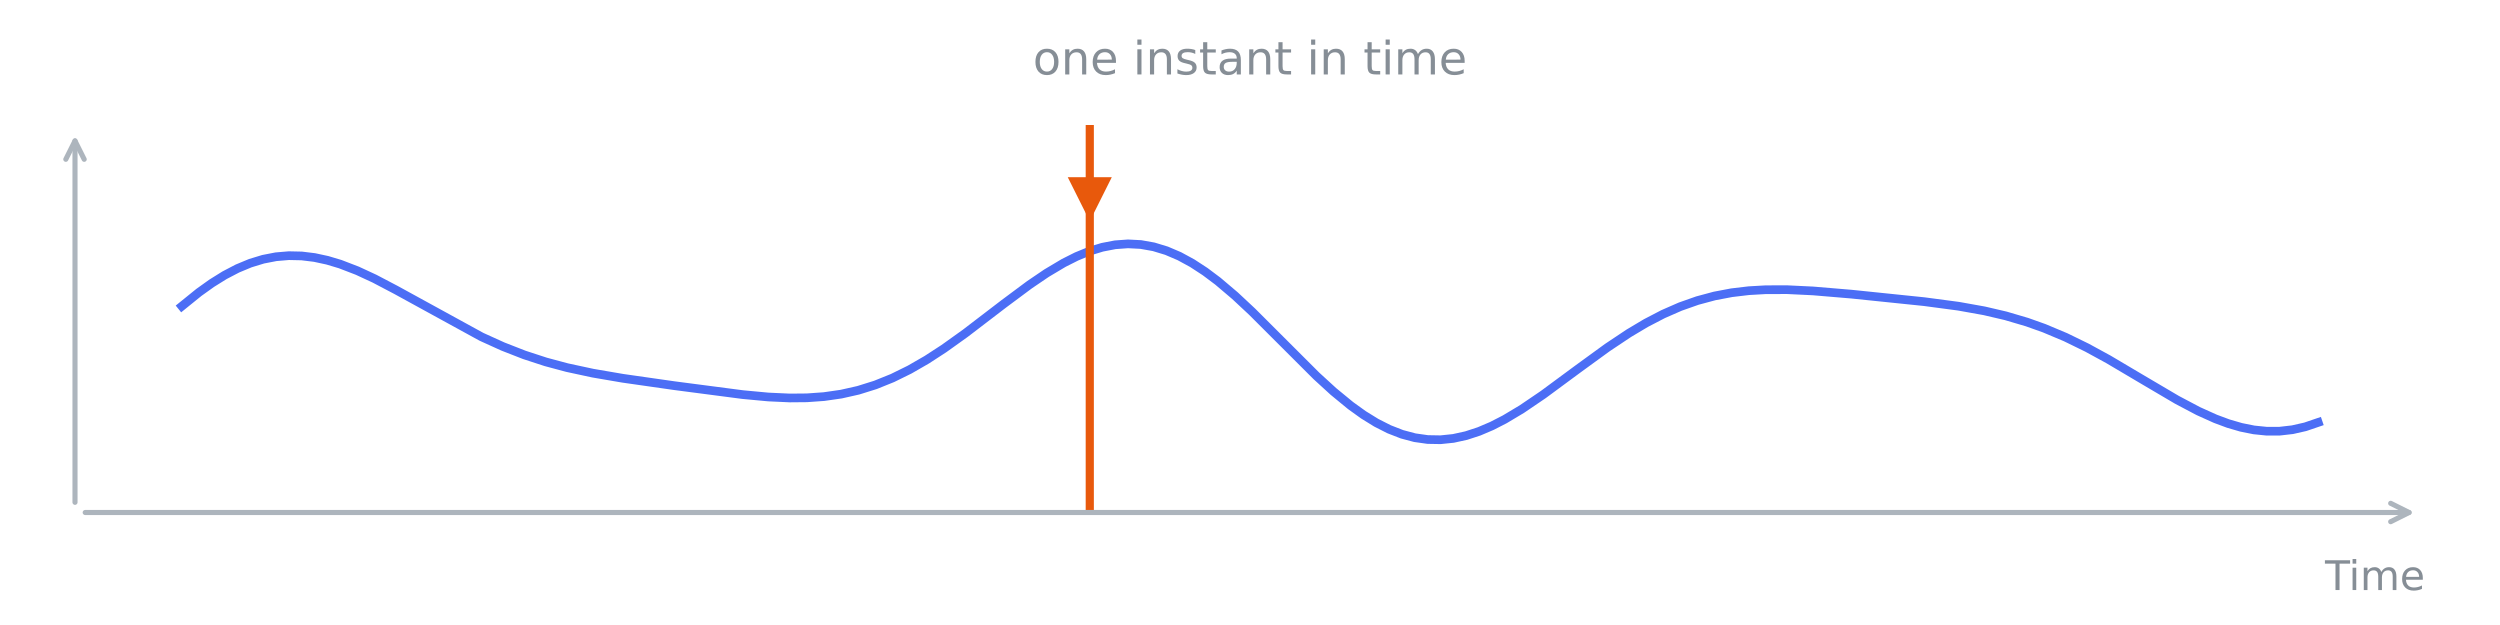
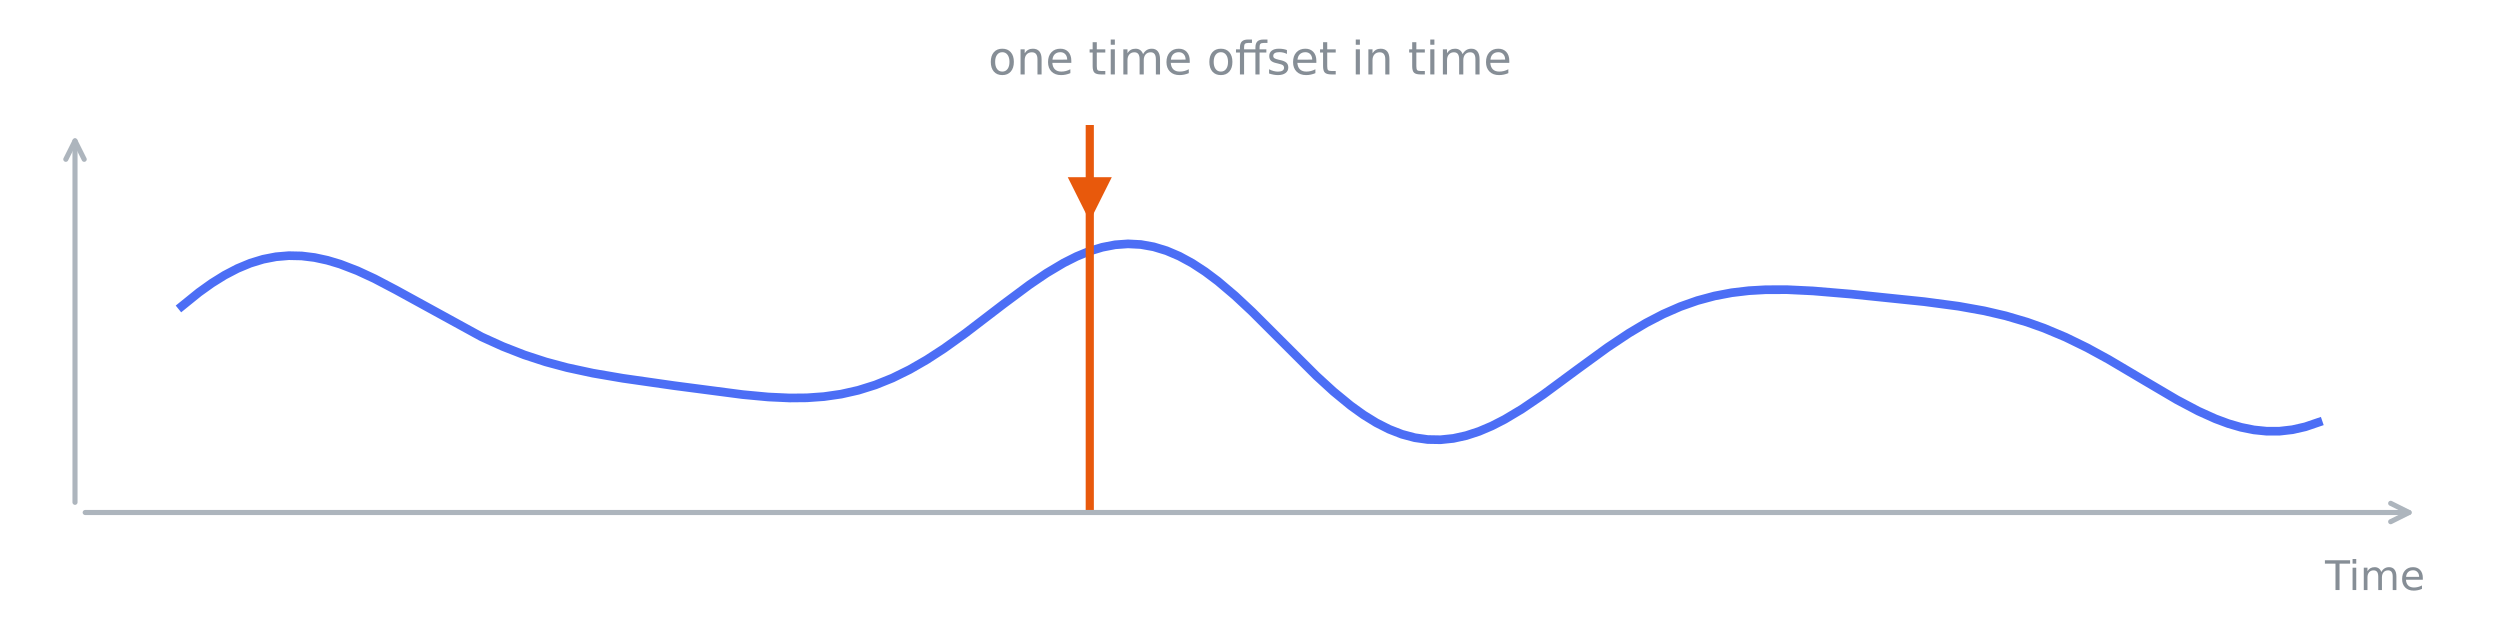
<svg xmlns="http://www.w3.org/2000/svg" xmlns:xlink="http://www.w3.org/1999/xlink" width="489.6pt" height="122.4pt" viewBox="0 0 489.6 122.4" version="1.1">
  <defs>
    <style type="text/css">*{stroke-linejoin: round; stroke-linecap: butt}</style>
  </defs>
  <g id="figure_1">
    <g id="patch_1">
-       <path d="M 0 122.4 L 489.6 122.4 L 489.6 0 L 0 0 z " style="fill: #ffffff" />
+       <path d="M 0 122.4  L 489.6 122.4  L 489.6 0  L 0 0  z " style="fill: #ffffff" />
    </g>
    <g id="axes_1">
      <g id="patch_2">
-         <path d="M 14.688 100.368 L 474.912 100.368 L 474.912 24.48 L 14.688 24.48 z " style="fill: #ffffff" />
+         <path d="M 14.688 100.368  L 474.912 100.368  L 474.912 24.48  L 14.688 24.48  z " style="fill: #ffffff" />
      </g>
      <g id="matplotlib.axis_1" />
      <g id="matplotlib.axis_2" />
      <g id="line2d_1">
-         <path d="M 35.607 59.97 L 38.961 57.258 L 41.476 55.461 L 43.992 53.895 L 46.507 52.583 L 49.022 51.538 L 51.538 50.77 L 54.053 50.282 L 56.568 50.069 L 59.084 50.124 L 61.599 50.432 L 64.114 50.974 L 66.63 51.728 L 69.984 53.018 L 73.337 54.571 L 77.53 56.773 L 94.299 65.965 L 98.491 67.865 L 102.683 69.501 L 106.875 70.871 L 111.068 71.995 L 116.098 73.078 L 121.967 74.084 L 132.029 75.525 L 145.444 77.278 L 150.475 77.747 L 154.667 77.939 L 158.021 77.908 L 161.374 77.67 L 164.728 77.188 L 168.082 76.433 L 171.436 75.384 L 174.79 74.032 L 178.143 72.382 L 181.497 70.451 L 184.851 68.272 L 189.043 65.275 L 196.589 59.502 L 201.62 55.759 L 204.974 53.484 L 208.328 51.488 L 210.843 50.224 L 213.358 49.193 L 215.874 48.425 L 218.389 47.94 L 220.904 47.757 L 223.42 47.887 L 225.935 48.335 L 228.45 49.099 L 230.966 50.173 L 233.481 51.54 L 235.996 53.181 L 238.512 55.068 L 241.865 57.911 L 245.219 61.045 L 250.25 66.07 L 257.796 73.606 L 261.15 76.675 L 264.504 79.43 L 267.019 81.239 L 269.534 82.793 L 272.05 84.069 L 274.565 85.048 L 277.08 85.719 L 279.596 86.075 L 282.111 86.119 L 284.626 85.859 L 287.142 85.307 L 289.657 84.484 L 292.172 83.413 L 294.688 82.123 L 298.041 80.118 L 302.234 77.27 L 308.941 72.321 L 314.81 68.05 L 319.003 65.257 L 322.356 63.26 L 325.71 61.517 L 329.064 60.049 L 332.418 58.867 L 335.772 57.965 L 339.125 57.328 L 342.479 56.93 L 345.833 56.738 L 350.025 56.732 L 355.056 56.973 L 362.602 57.607 L 376.856 59.078 L 383.563 59.971 L 388.594 60.872 L 392.786 61.85 L 396.978 63.085 L 400.332 64.28 L 404.524 66.041 L 408.717 68.087 L 412.909 70.374 L 419.616 74.344 L 426.324 78.295 L 430.516 80.51 L 433.87 82.021 L 436.385 82.956 L 438.901 83.689 L 441.416 84.194 L 443.931 84.451 L 446.447 84.442 L 448.962 84.154 L 451.477 83.582 L 453.993 82.725 L 453.993 82.725 " clip-path="url(#p35118c8e89)" style="fill: none; stroke: #4c6ef5; stroke-width: 1.7; stroke-linecap: square" />
+         <path d="M 35.607 59.97  L 38.961 57.258  L 41.476 55.461  L 43.992 53.895  L 46.507 52.583  L 49.022 51.538  L 51.538 50.77  L 54.053 50.282  L 56.568 50.069  L 59.084 50.124  L 61.599 50.432  L 64.114 50.974  L 66.63 51.728  L 69.984 53.018  L 73.337 54.571  L 77.53 56.773  L 94.299 65.965  L 98.491 67.865  L 102.683 69.501  L 106.875 70.871  L 111.068 71.995  L 116.098 73.078  L 121.967 74.084  L 132.029 75.525  L 145.444 77.278  L 150.475 77.747  L 154.667 77.939  L 158.021 77.908  L 161.374 77.67  L 164.728 77.188  L 168.082 76.433  L 171.436 75.384  L 174.79 74.032  L 178.143 72.382  L 181.497 70.451  L 184.851 68.272  L 189.043 65.275  L 196.589 59.502  L 201.62 55.759  L 204.974 53.484  L 208.328 51.488  L 210.843 50.224  L 213.358 49.193  L 215.874 48.425  L 218.389 47.94  L 220.904 47.757  L 223.42 47.887  L 225.935 48.335  L 228.45 49.099  L 230.966 50.173  L 233.481 51.54  L 235.996 53.181  L 238.512 55.068  L 241.865 57.911  L 245.219 61.045  L 250.25 66.07  L 257.796 73.606  L 261.15 76.675  L 264.504 79.43  L 267.019 81.239  L 269.534 82.793  L 272.05 84.069  L 274.565 85.048  L 277.08 85.719  L 279.596 86.075  L 282.111 86.119  L 284.626 85.859  L 287.142 85.307  L 289.657 84.484  L 292.172 83.413  L 294.688 82.123  L 298.041 80.118  L 302.234 77.27  L 308.941 72.321  L 314.81 68.05  L 319.003 65.257  L 322.356 63.26  L 325.71 61.517  L 329.064 60.049  L 332.418 58.867  L 335.772 57.965  L 339.125 57.328  L 342.479 56.93  L 345.833 56.738  L 350.025 56.732  L 355.056 56.973  L 362.602 57.607  L 376.856 59.078  L 383.563 59.971  L 388.594 60.872  L 392.786 61.85  L 396.978 63.085  L 400.332 64.28  L 404.524 66.041  L 408.717 68.087  L 412.909 70.374  L 419.616 74.344  L 426.324 78.295  L 430.516 80.51  L 433.87 82.021  L 436.385 82.956  L 438.901 83.689  L 441.416 84.194  L 443.931 84.451  L 446.447 84.442  L 448.962 84.154  L 451.477 83.582  L 453.993 82.725  L 453.993 82.725  " clip-path="url(#pb2d3d01722)" style="fill: none; stroke: #4c6ef5; stroke-width: 1.7; stroke-linecap: square" />
      </g>
      <g id="line2d_2">
-         <path d="M 213.421 100.368 L 213.421 24.48 " clip-path="url(#p35118c8e89)" style="fill: none; stroke: #e8590c; stroke-width: 1.6; stroke-linecap: square" />
+         <path d="M 213.421 100.368  L 213.421 24.48  " clip-path="url(#pb2d3d01722)" style="fill: none; stroke: #e8590c; stroke-width: 1.6; stroke-linecap: square" />
      </g>
      <g id="patch_3">
-         <path d="M 14.688 98.372 Q 14.688 62.425 14.688 27.596 " style="fill: none; stroke: #adb5bd; stroke-linecap: round" />
-         <path d="M 12.888 31.196 L 14.688 27.596 L 16.488 31.196 " style="fill: none; stroke: #adb5bd; stroke-linecap: round" />
+         <path d="M 14.688 98.372  Q 14.688 62.425 14.688 27.596  " style="fill: none; stroke: #adb5bd; stroke-linecap: round" />
+         <path d="M 12.888 31.196  L 14.688 27.596  L 16.488 31.196  " style="fill: none; stroke: #adb5bd; stroke-linecap: round" />
      </g>
      <g id="patch_4">
-         <path d="M 16.686 100.368 Q 244.797 100.368 471.791 100.368 " style="fill: none; stroke: #adb5bd; stroke-linecap: round" />
-         <path d="M 468.191 98.568 L 471.791 100.368 L 468.191 102.168 " style="fill: none; stroke: #adb5bd; stroke-linecap: round" />
+         <path d="M 16.686 100.368  Q 244.797 100.368 471.791 100.368  " style="fill: none; stroke: #adb5bd; stroke-linecap: round" />
+         <path d="M 468.191 98.568  L 471.791 100.368  L 468.191 102.168  " style="fill: none; stroke: #adb5bd; stroke-linecap: round" />
      </g>
      <g id="text_1">
        <g style="fill: #868e96" transform="translate(455.3345 115.5533) scale(0.08 -0.08)">
          <defs>
-             <path id="DejaVuSans-37" d="M -19 4666 L 3928 4666 L 3928 4134 L 2272 4134 L 2272 0 L 1638 0 L 1638 4134 L -19 4134 L -19 4666 z " transform="scale(0.015625)" />
-             <path id="DejaVuSans-4c" d="M 603 3500 L 1178 3500 L 1178 0 L 603 0 L 603 3500 z M 603 4863 L 1178 4863 L 1178 4134 L 603 4134 L 603 4863 z " transform="scale(0.015625)" />
-             <path id="DejaVuSans-50" d="M 3328 2828 Q 3544 3216 3844 3400 Q 4144 3584 4550 3584 Q 5097 3584 5394 3201 Q 5691 2819 5691 2113 L 5691 0 L 5113 0 L 5113 2094 Q 5113 2597 4934 2840 Q 4756 3084 4391 3084 Q 3944 3084 3684 2787 Q 3425 2491 3425 1978 L 3425 0 L 2847 0 L 2847 2094 Q 2847 2600 2669 2842 Q 2491 3084 2119 3084 Q 1678 3084 1418 2786 Q 1159 2488 1159 1978 L 1159 0 L 581 0 L 581 3500 L 1159 3500 L 1159 2956 Q 1356 3278 1631 3431 Q 1906 3584 2284 3584 Q 2666 3584 2933 3390 Q 3200 3197 3328 2828 z " transform="scale(0.015625)" />
-             <path id="DejaVuSans-48" d="M 3597 1894 L 3597 1613 L 953 1613 Q 991 1019 1311 708 Q 1631 397 2203 397 Q 2534 397 2845 478 Q 3156 559 3463 722 L 3463 178 Q 3153 47 2828 -22 Q 2503 -91 2169 -91 Q 1331 -91 842 396 Q 353 884 353 1716 Q 353 2575 817 3079 Q 1281 3584 2069 3584 Q 2775 3584 3186 3129 Q 3597 2675 3597 1894 z M 3022 2063 Q 3016 2534 2758 2815 Q 2500 3097 2075 3097 Q 1594 3097 1305 2825 Q 1016 2553 972 2059 L 3022 2063 z " transform="scale(0.015625)" />
+             <path id="DejaVuSans-37" d="M -19 4666  L 3928 4666  L 3928 4134  L 2272 4134  L 2272 0  L 1638 0  L 1638 4134  L -19 4134  L -19 4666  z " transform="scale(0.015625)" />
+             <path id="DejaVuSans-4c" d="M 603 3500  L 1178 3500  L 1178 0  L 603 0  L 603 3500  z M 603 4863  L 1178 4863  L 1178 4134  L 603 4134  L 603 4863  z " transform="scale(0.015625)" />
+             <path id="DejaVuSans-50" d="M 3328 2828  Q 3544 3216 3844 3400  Q 4144 3584 4550 3584  Q 5097 3584 5394 3201  Q 5691 2819 5691 2113  L 5691 0  L 5113 0  L 5113 2094  Q 5113 2597 4934 2840  Q 4756 3084 4391 3084  Q 3944 3084 3684 2787  Q 3425 2491 3425 1978  L 3425 0  L 2847 0  L 2847 2094  Q 2847 2600 2669 2842  Q 2491 3084 2119 3084  Q 1678 3084 1418 2786  Q 1159 2488 1159 1978  L 1159 0  L 581 0  L 581 3500  L 1159 3500  L 1159 2956  Q 1356 3278 1631 3431  Q 1906 3584 2284 3584  Q 2666 3584 2933 3390  Q 3200 3197 3328 2828  z " transform="scale(0.015625)" />
+             <path id="DejaVuSans-48" d="M 3597 1894  L 3597 1613  L 953 1613  Q 991 1019 1311 708  Q 1631 397 2203 397  Q 2534 397 2845 478  Q 3156 559 3463 722  L 3463 178  Q 3153 47 2828 -22  Q 2503 -91 2169 -91  Q 1331 -91 842 396  Q 353 884 353 1716  Q 353 2575 817 3079  Q 1281 3584 2069 3584  Q 2775 3584 3186 3129  Q 3597 2675 3597 1894  z M 3022 2063  Q 3016 2534 2758 2815  Q 2500 3097 2075 3097  Q 1594 3097 1305 2825  Q 1016 2553 972 2059  L 3022 2063  z " transform="scale(0.015625)" />
          </defs>
          <use xlink:href="#DejaVuSans-37" />
          <use xlink:href="#DejaVuSans-4c" transform="translate(58 0)" />
          <use xlink:href="#DejaVuSans-50" transform="translate(85.78125 0)" />
          <use xlink:href="#DejaVuSans-48" transform="translate(183.1875 0)" />
        </g>
      </g>
      <g id="line2d_3">
-         <path d="M 213.421 38.709 " clip-path="url(#p35118c8e89)" style="fill: none; stroke: #e8590c; stroke-width: 1.5; stroke-linecap: square" />
+         <path d="M 213.421 38.709  " clip-path="url(#pb2d3d01722)" style="fill: none; stroke: #e8590c; stroke-width: 1.5; stroke-linecap: square" />
        <defs>
-           <path id="m6cbef9c99c" d="M -0 3.5 L 3.5 -3.5 L -3.5 -3.5 z " style="stroke: #e8590c; stroke-linejoin: miter" />
+           <path id="m5cd2df8a81" d="M -0 3.5  L 3.5 -3.5  L -3.5 -3.5  z " style="stroke: #e8590c; stroke-linejoin: miter" />
        </defs>
-         <g clip-path="url(#p35118c8e89)">
-           <use xlink:href="#m6cbef9c99c" x="213.421" y="38.709" style="fill: #e8590c; stroke: #e8590c; stroke-linejoin: miter" />
+         <g clip-path="url(#pb2d3d01722)">
+           <use xlink:href="#m5cd2df8a81" x="213.421" y="38.709" style="fill: #e8590c; stroke: #e8590c; stroke-linejoin: miter" />
        </g>
      </g>
    </g>
    <g id="text_2">
-       <g style="fill: #868e96" transform="translate(202.2827 14.57824) scale(0.09 -0.09)">
+       <g style="fill: #868e96" transform="translate(193.5394 14.57824) scale(0.09 -0.09)">
        <defs>
-           <path id="DejaVuSans-52" d="M 1959 3097 Q 1497 3097 1228 2736 Q 959 2375 959 1747 Q 959 1119 1226 758 Q 1494 397 1959 397 Q 2419 397 2687 759 Q 2956 1122 2956 1747 Q 2956 2369 2687 2733 Q 2419 3097 1959 3097 z M 1959 3584 Q 2709 3584 3137 3096 Q 3566 2609 3566 1747 Q 3566 888 3137 398 Q 2709 -91 1959 -91 Q 1206 -91 779 398 Q 353 888 353 1747 Q 353 2609 779 3096 Q 1206 3584 1959 3584 z " transform="scale(0.015625)" />
-           <path id="DejaVuSans-51" d="M 3513 2113 L 3513 0 L 2938 0 L 2938 2094 Q 2938 2591 2744 2837 Q 2550 3084 2163 3084 Q 1697 3084 1428 2787 Q 1159 2491 1159 1978 L 1159 0 L 581 0 L 581 3500 L 1159 3500 L 1159 2956 Q 1366 3272 1645 3428 Q 1925 3584 2291 3584 Q 2894 3584 3203 3211 Q 3513 2838 3513 2113 z " transform="scale(0.015625)" />
+           <path id="DejaVuSans-52" d="M 1959 3097  Q 1497 3097 1228 2736  Q 959 2375 959 1747  Q 959 1119 1226 758  Q 1494 397 1959 397  Q 2419 397 2687 759  Q 2956 1122 2956 1747  Q 2956 2369 2687 2733  Q 2419 3097 1959 3097  z M 1959 3584  Q 2709 3584 3137 3096  Q 3566 2609 3566 1747  Q 3566 888 3137 398  Q 2709 -91 1959 -91  Q 1206 -91 779 398  Q 353 888 353 1747  Q 353 2609 779 3096  Q 1206 3584 1959 3584  z " transform="scale(0.015625)" />
+           <path id="DejaVuSans-51" d="M 3513 2113  L 3513 0  L 2938 0  L 2938 2094  Q 2938 2591 2744 2837  Q 2550 3084 2163 3084  Q 1697 3084 1428 2787  Q 1159 2491 1159 1978  L 1159 0  L 581 0  L 581 3500  L 1159 3500  L 1159 2956  Q 1366 3272 1645 3428  Q 1925 3584 2291 3584  Q 2894 3584 3203 3211  Q 3513 2838 3513 2113  z " transform="scale(0.015625)" />
          <path id="DejaVuSans-3" transform="scale(0.015625)" />
-           <path id="DejaVuSans-56" d="M 2834 3397 L 2834 2853 Q 2591 2978 2328 3040 Q 2066 3103 1784 3103 Q 1356 3103 1142 2972 Q 928 2841 928 2578 Q 928 2378 1081 2264 Q 1234 2150 1697 2047 L 1894 2003 Q 2506 1872 2764 1633 Q 3022 1394 3022 966 Q 3022 478 2636 193 Q 2250 -91 1575 -91 Q 1294 -91 989 -36 Q 684 19 347 128 L 347 722 Q 666 556 975 473 Q 1284 391 1588 391 Q 1994 391 2212 530 Q 2431 669 2431 922 Q 2431 1156 2273 1281 Q 2116 1406 1581 1522 L 1381 1569 Q 847 1681 609 1914 Q 372 2147 372 2553 Q 372 3047 722 3315 Q 1072 3584 1716 3584 Q 2034 3584 2315 3537 Q 2597 3491 2834 3397 z " transform="scale(0.015625)" />
-           <path id="DejaVuSans-57" d="M 1172 4494 L 1172 3500 L 2356 3500 L 2356 3053 L 1172 3053 L 1172 1153 Q 1172 725 1289 603 Q 1406 481 1766 481 L 2356 481 L 2356 0 L 1766 0 Q 1100 0 847 248 Q 594 497 594 1153 L 594 3053 L 172 3053 L 172 3500 L 594 3500 L 594 4494 L 1172 4494 z " transform="scale(0.015625)" />
-           <path id="DejaVuSans-44" d="M 2194 1759 Q 1497 1759 1228 1600 Q 959 1441 959 1056 Q 959 750 1161 570 Q 1363 391 1709 391 Q 2188 391 2477 730 Q 2766 1069 2766 1631 L 2766 1759 L 2194 1759 z M 3341 1997 L 3341 0 L 2766 0 L 2766 531 Q 2569 213 2275 61 Q 1981 -91 1556 -91 Q 1019 -91 701 211 Q 384 513 384 1019 Q 384 1609 779 1909 Q 1175 2209 1959 2209 L 2766 2209 L 2766 2266 Q 2766 2663 2505 2880 Q 2244 3097 1772 3097 Q 1472 3097 1187 3025 Q 903 2953 641 2809 L 641 3341 Q 956 3463 1253 3523 Q 1550 3584 1831 3584 Q 2591 3584 2966 3190 Q 3341 2797 3341 1997 z " transform="scale(0.015625)" />
+           <path id="DejaVuSans-57" d="M 1172 4494  L 1172 3500  L 2356 3500  L 2356 3053  L 1172 3053  L 1172 1153  Q 1172 725 1289 603  Q 1406 481 1766 481  L 2356 481  L 2356 0  L 1766 0  Q 1100 0 847 248  Q 594 497 594 1153  L 594 3053  L 172 3053  L 172 3500  L 594 3500  L 594 4494  L 1172 4494  z " transform="scale(0.015625)" />
+           <path id="DejaVuSans-13ae" d="M 4531 4863  L 4531 4384  L 3981 4384  Q 3672 4384 3551 4259  Q 3431 4134 3431 3809  L 3431 3500  L 4378 3500  L 4378 3053  L 3431 3053  L 3431 0  L 2853 0  L 2853 3053  L 1275 3053  L 1275 0  L 697 0  L 697 3053  L 147 3053  L 147 3500  L 697 3500  L 697 3744  Q 697 4328 969 4595  Q 1241 4863 1831 4863  L 2375 4863  L 2375 4384  L 1825 4384  Q 1516 4384 1394 4259  Q 1275 4134 1275 3809  L 1275 3500  L 2853 3500  L 2853 3744  Q 2853 4328 3125 4595  Q 3397 4863 3988 4863  L 4531 4863  z " transform="scale(0.015625)" />
+           <path id="DejaVuSans-56" d="M 2834 3397  L 2834 2853  Q 2591 2978 2328 3040  Q 2066 3103 1784 3103  Q 1356 3103 1142 2972  Q 928 2841 928 2578  Q 928 2378 1081 2264  Q 1234 2150 1697 2047  L 1894 2003  Q 2506 1872 2764 1633  Q 3022 1394 3022 966  Q 3022 478 2636 193  Q 2250 -91 1575 -91  Q 1294 -91 989 -36  Q 684 19 347 128  L 347 722  Q 666 556 975 473  Q 1284 391 1588 391  Q 1994 391 2212 530  Q 2431 669 2431 922  Q 2431 1156 2273 1281  Q 2116 1406 1581 1522  L 1381 1569  Q 847 1681 609 1914  Q 372 2147 372 2553  Q 372 3047 722 3315  Q 1072 3584 1716 3584  Q 2034 3584 2315 3537  Q 2597 3491 2834 3397  z " transform="scale(0.015625)" />
        </defs>
        <use xlink:href="#DejaVuSans-52" />
        <use xlink:href="#DejaVuSans-51" transform="translate(61.1875 0)" />
        <use xlink:href="#DejaVuSans-48" transform="translate(124.5625 0)" />
        <use xlink:href="#DejaVuSans-3" transform="translate(186.0938 0)" />
-         <use xlink:href="#DejaVuSans-4c" transform="translate(217.875 0)" />
-         <use xlink:href="#DejaVuSans-51" transform="translate(245.6562 0)" />
-         <use xlink:href="#DejaVuSans-56" transform="translate(309.0312 0)" />
-         <use xlink:href="#DejaVuSans-57" transform="translate(361.125 0)" />
-         <use xlink:href="#DejaVuSans-44" transform="translate(400.3281 0)" />
-         <use xlink:href="#DejaVuSans-51" transform="translate(461.6094 0)" />
-         <use xlink:href="#DejaVuSans-57" transform="translate(524.9844 0)" />
-         <use xlink:href="#DejaVuSans-3" transform="translate(564.1875 0)" />
-         <use xlink:href="#DejaVuSans-4c" transform="translate(595.9688 0)" />
-         <use xlink:href="#DejaVuSans-51" transform="translate(623.75 0)" />
-         <use xlink:href="#DejaVuSans-3" transform="translate(687.125 0)" />
-         <use xlink:href="#DejaVuSans-57" transform="translate(718.9062 0)" />
-         <use xlink:href="#DejaVuSans-4c" transform="translate(758.1094 0)" />
-         <use xlink:href="#DejaVuSans-50" transform="translate(785.8906 0)" />
-         <use xlink:href="#DejaVuSans-48" transform="translate(883.2969 0)" />
+         <use xlink:href="#DejaVuSans-57" transform="translate(217.875 0)" />
+         <use xlink:href="#DejaVuSans-4c" transform="translate(257.0781 0)" />
+         <use xlink:href="#DejaVuSans-50" transform="translate(284.8594 0)" />
+         <use xlink:href="#DejaVuSans-48" transform="translate(382.2656 0)" />
+         <use xlink:href="#DejaVuSans-3" transform="translate(443.7969 0)" />
+         <use xlink:href="#DejaVuSans-52" transform="translate(475.5781 0)" />
+         <use xlink:href="#DejaVuSans-13ae" transform="translate(536.7656 0)" />
+         <use xlink:href="#DejaVuSans-56" transform="translate(605.6562 0)" />
+         <use xlink:href="#DejaVuSans-48" transform="translate(657.75 0)" />
+         <use xlink:href="#DejaVuSans-57" transform="translate(719.2812 0)" />
+         <use xlink:href="#DejaVuSans-3" transform="translate(758.4844 0)" />
+         <use xlink:href="#DejaVuSans-4c" transform="translate(790.2656 0)" />
+         <use xlink:href="#DejaVuSans-51" transform="translate(818.0469 0)" />
+         <use xlink:href="#DejaVuSans-3" transform="translate(881.4219 0)" />
+         <use xlink:href="#DejaVuSans-57" transform="translate(913.2031 0)" />
+         <use xlink:href="#DejaVuSans-4c" transform="translate(952.4062 0)" />
+         <use xlink:href="#DejaVuSans-50" transform="translate(980.1875 0)" />
+         <use xlink:href="#DejaVuSans-48" transform="translate(1077.594 0)" />
      </g>
    </g>
  </g>
  <defs>
-     <clipPath id="p35118c8e89">
+     <clipPath id="pb2d3d01722">
      <rect x="14.688" y="24.48" width="460.224" height="75.888" />
    </clipPath>
  </defs>
</svg>
